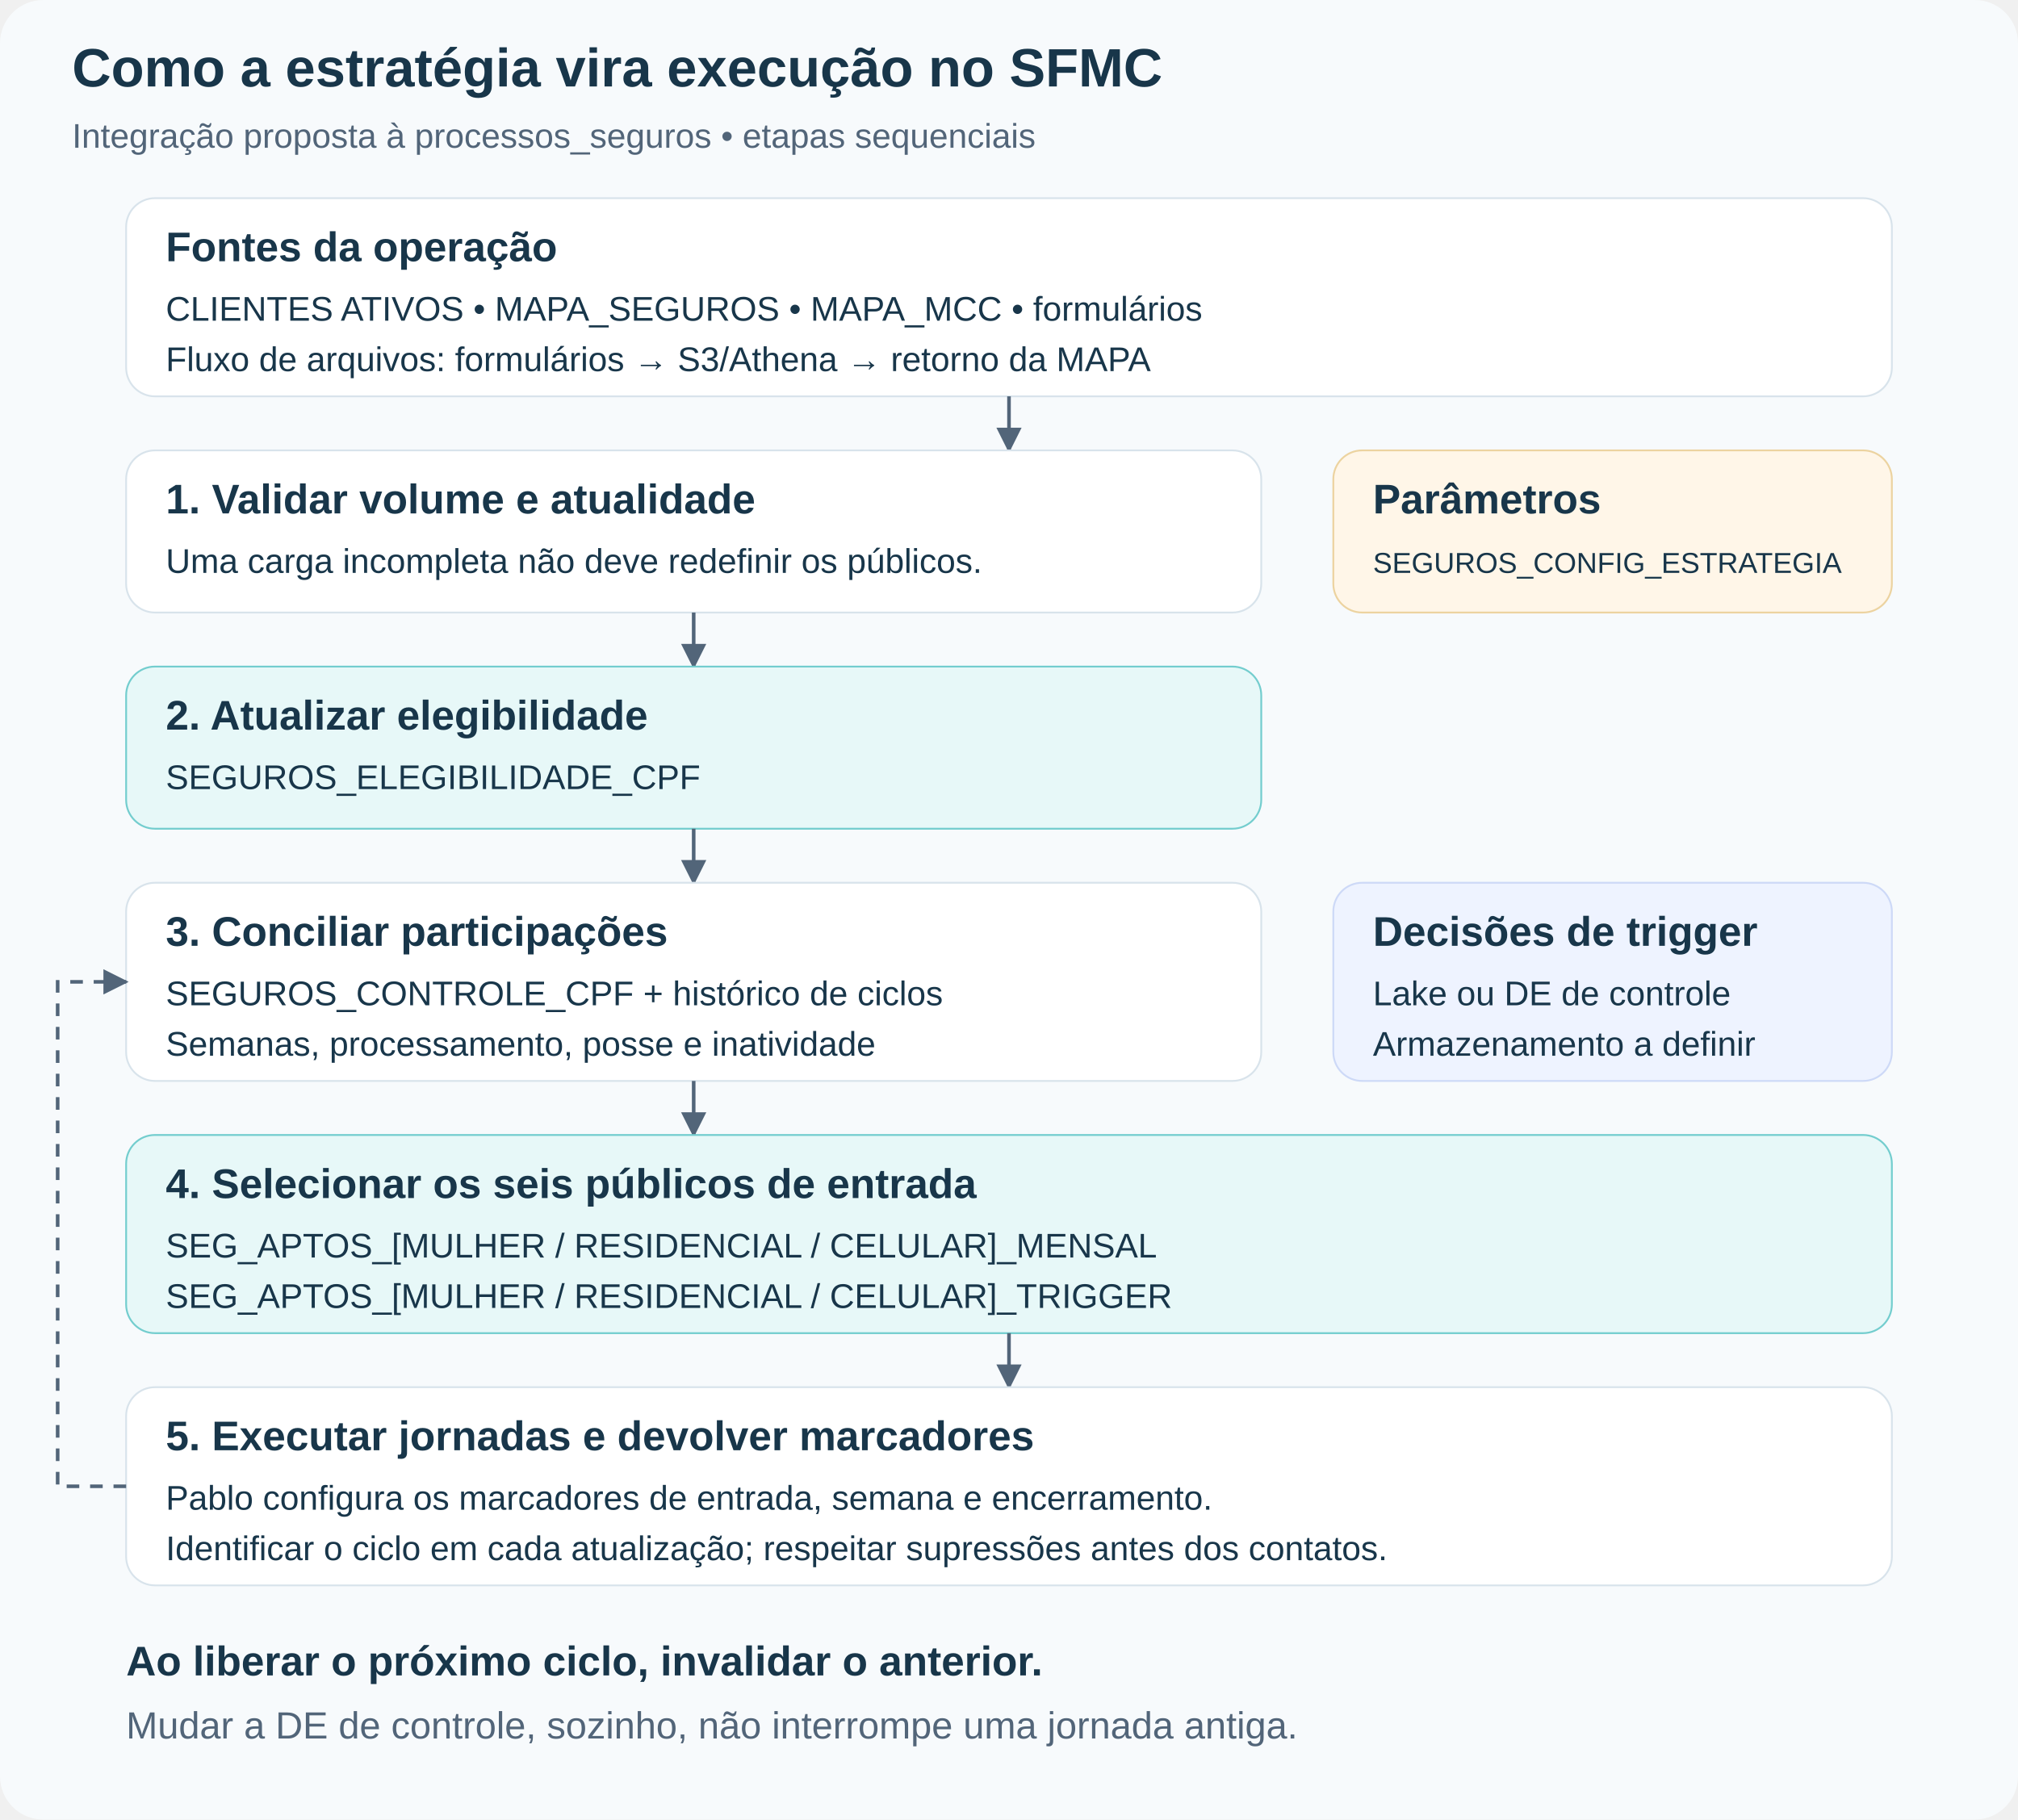
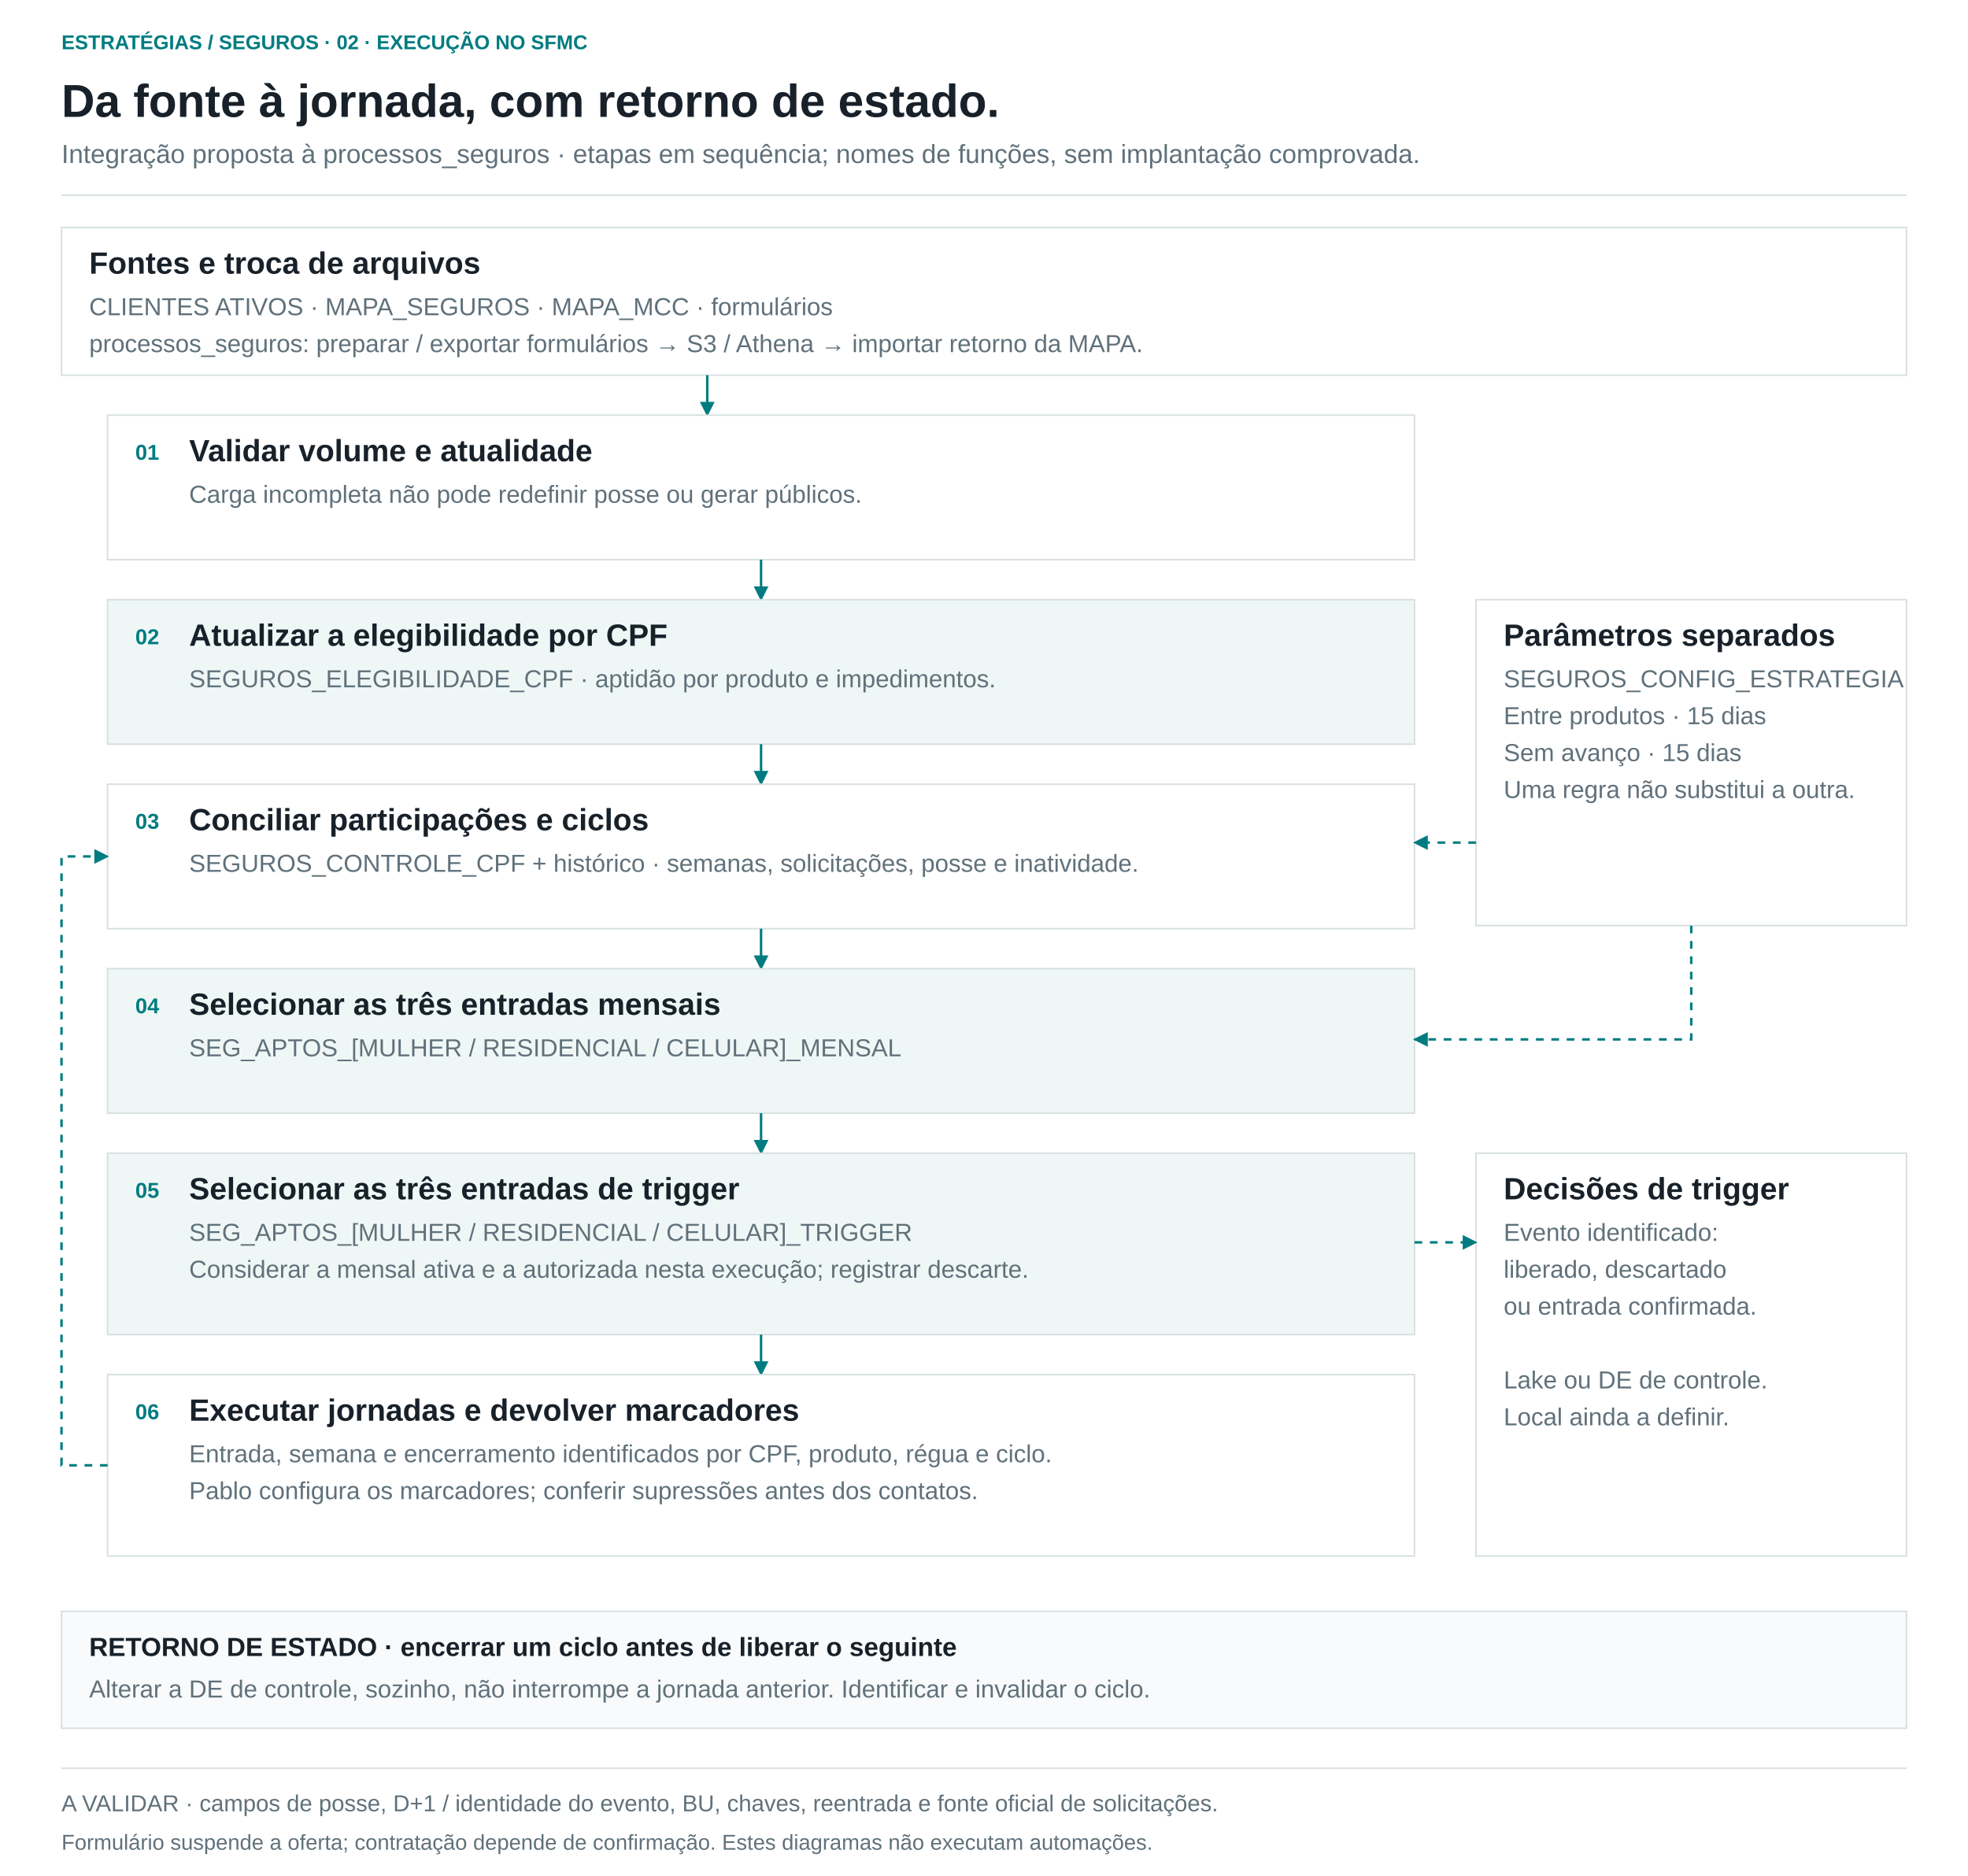
- <svg xmlns="http://www.w3.org/2000/svg" width="1120" height="1010" viewBox="0 0 1120 1010" style="max-width:100%;height:auto" role="img" aria-labelledby="title desc">
+ <svg xmlns="http://www.w3.org/2000/svg" width="1280" height="1220" viewBox="0 0 1280 1220" role="img" aria-labelledby="title desc">
  <defs>
-     <marker id="arrow" viewBox="0 0 10 10" refX="9" refY="5" markerWidth="7" markerHeight="7" orient="auto-start-reverse">
-       <path d="M0 0L10 5L0 10Z" fill="#526579" />
+     <marker id="arrow" viewBox="0 0 10 10" refX="9" refY="5" markerWidth="6" markerHeight="6" orient="auto-start-reverse">
+       <path d="M0 0L10 5L0 10Z" fill="#007c80" />
    </marker>
  </defs>
-   <rect width="1120" height="1010" rx="24" fill="#f7fafc" />
-   <text x="40" y="48" font-family="Arial, sans-serif" font-size="30" font-weight="700" text-anchor="start" fill="#18364a">Como a estratégia vira execução no SFMC</text>
-   <text x="40" y="82" font-family="Arial, sans-serif" font-size="19" font-weight="400" text-anchor="start" fill="#526579">Integração proposta à processos_seguros • etapas sequenciais</text>
-   <rect x="70" y="110" width="980" height="110" rx="16" fill="#ffffff" stroke="#d8e3eb" />
-   <text x="92" y="145" font-family="Arial, sans-serif" font-size="23" font-weight="700" text-anchor="start" fill="#18364a">Fontes da operação</text>
-   <text x="92" y="178" font-family="Arial, sans-serif" font-size="19" font-weight="400" text-anchor="start" fill="#18364a">CLIENTES ATIVOS • MAPA_SEGUROS • MAPA_MCC • formulários</text>
-   <text x="92" y="206" font-family="Arial, sans-serif" font-size="19" font-weight="400" text-anchor="start" fill="#18364a">Fluxo de arquivos: formulários → S3/Athena → retorno da MAPA</text>
-   <path d="M560 220V250" fill="none" stroke="#526579" stroke-width="2" marker-end="url(#arrow)" />
-   <rect x="70" y="250" width="630" height="90" rx="16" fill="#ffffff" stroke="#d8e3eb" />
-   <text x="92" y="285" font-family="Arial, sans-serif" font-size="23" font-weight="700" text-anchor="start" fill="#18364a">1. Validar volume e atualidade</text>
-   <text x="92" y="318" font-family="Arial, sans-serif" font-size="19" font-weight="400" text-anchor="start" fill="#18364a">Uma carga incompleta não deve redefinir os públicos.</text>
-   <rect x="740" y="250" width="310" height="90" rx="16" fill="#fff6e8" stroke="#ecd3a0" />
-   <text x="762" y="285" font-family="Arial, sans-serif" font-size="23" font-weight="700" text-anchor="start" fill="#18364a">Parâmetros</text>
-   <text x="762" y="318" font-family="Arial, sans-serif" font-size="16" font-weight="400" text-anchor="start" fill="#18364a">SEGUROS_CONFIG_ESTRATEGIA</text>
-   <path d="M385 340V370" fill="none" stroke="#526579" stroke-width="2" marker-end="url(#arrow)" />
-   <rect x="70" y="370" width="630" height="90" rx="16" fill="#e7f8f8" stroke="#73cdce" />
-   <text x="92" y="405" font-family="Arial, sans-serif" font-size="23" font-weight="700" text-anchor="start" fill="#18364a">2. Atualizar elegibilidade</text>
-   <text x="92" y="438" font-family="Arial, sans-serif" font-size="19" font-weight="400" text-anchor="start" fill="#18364a">SEGUROS_ELEGIBILIDADE_CPF</text>
-   <path d="M385 460V490" fill="none" stroke="#526579" stroke-width="2" marker-end="url(#arrow)" />
-   <rect x="70" y="490" width="630" height="110" rx="16" fill="#ffffff" stroke="#d8e3eb" />
-   <text x="92" y="525" font-family="Arial, sans-serif" font-size="23" font-weight="700" text-anchor="start" fill="#18364a">3. Conciliar participações</text>
-   <text x="92" y="558" font-family="Arial, sans-serif" font-size="19" font-weight="400" text-anchor="start" fill="#18364a">SEGUROS_CONTROLE_CPF + histórico de ciclos</text>
-   <text x="92" y="586" font-family="Arial, sans-serif" font-size="19" font-weight="400" text-anchor="start" fill="#18364a">Semanas, processamento, posse e inatividade</text>
-   <rect x="740" y="490" width="310" height="110" rx="16" fill="#eef3ff" stroke="#cdd9f7" />
-   <text x="762" y="525" font-family="Arial, sans-serif" font-size="23" font-weight="700" text-anchor="start" fill="#18364a">Decisões de trigger</text>
-   <text x="762" y="558" font-family="Arial, sans-serif" font-size="19" font-weight="400" text-anchor="start" fill="#18364a">Lake ou DE de controle</text>
-   <text x="762" y="586" font-family="Arial, sans-serif" font-size="19" font-weight="400" text-anchor="start" fill="#18364a">Armazenamento a definir</text>
-   <path d="M385 600V630" fill="none" stroke="#526579" stroke-width="2" marker-end="url(#arrow)" />
-   <rect x="70" y="630" width="980" height="110" rx="16" fill="#e7f8f8" stroke="#73cdce" />
-   <text x="92" y="665" font-family="Arial, sans-serif" font-size="23" font-weight="700" text-anchor="start" fill="#18364a">4. Selecionar os seis públicos de entrada</text>
-   <text x="92" y="698" font-family="Arial, sans-serif" font-size="19" font-weight="400" text-anchor="start" fill="#18364a">SEG_APTOS_[MULHER / RESIDENCIAL / CELULAR]_MENSAL</text>
-   <text x="92" y="726" font-family="Arial, sans-serif" font-size="19" font-weight="400" text-anchor="start" fill="#18364a">SEG_APTOS_[MULHER / RESIDENCIAL / CELULAR]_TRIGGER</text>
-   <path d="M560 740V770" fill="none" stroke="#526579" stroke-width="2" marker-end="url(#arrow)" />
-   <rect x="70" y="770" width="980" height="110" rx="16" fill="#ffffff" stroke="#d8e3eb" />
-   <text x="92" y="805" font-family="Arial, sans-serif" font-size="23" font-weight="700" text-anchor="start" fill="#18364a">5. Executar jornadas e devolver marcadores</text>
-   <text x="92" y="838" font-family="Arial, sans-serif" font-size="19" font-weight="400" text-anchor="start" fill="#18364a">Pablo configura os marcadores de entrada, semana e encerramento.</text>
-   <text x="92" y="866" font-family="Arial, sans-serif" font-size="19" font-weight="400" text-anchor="start" fill="#18364a">Identificar o ciclo em cada atualização; respeitar supressões antes dos contatos.</text>
-   <path d="M70 825H32V545H70" fill="none" stroke="#526579" stroke-width="2" stroke-dasharray="7 6" marker-end="url(#arrow)" />
-   <text x="70" y="930" font-family="Arial, sans-serif" font-size="23" font-weight="700" text-anchor="start" fill="#18364a">Ao liberar o próximo ciclo, invalidar o anterior.</text>
-   <text x="70" y="965" font-family="Arial, sans-serif" font-size="21" font-weight="400" text-anchor="start" fill="#526579">Mudar a DE de controle, sozinho, não interrompe uma jornada antiga.</text>
+   <rect width="1280" height="1220" fill="#fff" />
+   <text x="40" y="32" font-family="Segoe UI,Arial,sans-serif" font-size="13" font-weight="600" fill="#007c80">ESTRATÉGIAS / SEGUROS · 02 · EXECUÇÃO NO SFMC</text>
+   <text x="40" y="76" font-family="Segoe UI,Arial,sans-serif" font-size="30" font-weight="700" fill="#18212a">Da fonte à jornada, com retorno de estado.</text>
+   <text x="40" y="106" font-family="Segoe UI,Arial,sans-serif" font-size="17" font-weight="400" fill="#60717b">Integração proposta à processos_seguros · etapas em sequência; nomes de funções, sem implantação comprovada.</text>
+   <path d="M40 127H1240" stroke="#d7dfe2" />
+   <rect x="40" y="148" width="1200" height="96" fill="#fff" stroke="#d7dfe2" />
+   <text x="58" y="178" font-family="Segoe UI,Arial,sans-serif" font-size="20" font-weight="600" fill="#18212a">Fontes e troca de arquivos</text>
+   <text x="58" y="205" font-family="Segoe UI,Arial,sans-serif" font-size="16" font-weight="400" fill="#60717b">CLIENTES ATIVOS · MAPA_SEGUROS · MAPA_MCC · formulários</text>
+   <text x="58" y="229" font-family="Segoe UI,Arial,sans-serif" font-size="16" font-weight="400" fill="#60717b">processos_seguros: preparar / exportar formulários → S3 / Athena → importar retorno da MAPA.</text>
+   <path d="M460 244V270" fill="none" stroke="#007c80" stroke-width="1.6" marker-end="url(#arrow)" />
+   <rect x="70" y="270" width="850" height="94" fill="#fff" stroke="#d7dfe2" />
+   <text x="88" y="299" font-family="Segoe UI,Arial,sans-serif" font-size="14" font-weight="600" fill="#007c80">01</text>
+   <text x="123" y="300" font-family="Segoe UI,Arial,sans-serif" font-size="20" font-weight="600" fill="#18212a">Validar volume e atualidade</text>
+   <text x="123" y="327" font-family="Segoe UI,Arial,sans-serif" font-size="16" font-weight="400" fill="#60717b">Carga incompleta não pode redefinir posse ou gerar públicos.</text>
+   <path d="M495 364V390" fill="none" stroke="#007c80" stroke-width="1.6" marker-end="url(#arrow)" />
+   <rect x="70" y="390" width="850" height="94" fill="#eff7f6" stroke="#d7dfe2" />
+   <text x="88" y="419" font-family="Segoe UI,Arial,sans-serif" font-size="14" font-weight="600" fill="#007c80">02</text>
+   <text x="123" y="420" font-family="Segoe UI,Arial,sans-serif" font-size="20" font-weight="600" fill="#18212a">Atualizar a elegibilidade por CPF</text>
+   <text x="123" y="447" font-family="Segoe UI,Arial,sans-serif" font-size="16" font-weight="400" fill="#60717b">SEGUROS_ELEGIBILIDADE_CPF · aptidão por produto e impedimentos.</text>
+   <path d="M495 484V510" fill="none" stroke="#007c80" stroke-width="1.6" marker-end="url(#arrow)" />
+   <rect x="70" y="510" width="850" height="94" fill="#fff" stroke="#d7dfe2" />
+   <text x="88" y="539" font-family="Segoe UI,Arial,sans-serif" font-size="14" font-weight="600" fill="#007c80">03</text>
+   <text x="123" y="540" font-family="Segoe UI,Arial,sans-serif" font-size="20" font-weight="600" fill="#18212a">Conciliar participações e ciclos</text>
+   <text x="123" y="567" font-family="Segoe UI,Arial,sans-serif" font-size="16" font-weight="400" fill="#60717b">SEGUROS_CONTROLE_CPF + histórico · semanas, solicitações, posse e inatividade.</text>
+   <path d="M495 604V630" fill="none" stroke="#007c80" stroke-width="1.6" marker-end="url(#arrow)" />
+   <rect x="70" y="630" width="850" height="94" fill="#eff7f6" stroke="#d7dfe2" />
+   <text x="88" y="659" font-family="Segoe UI,Arial,sans-serif" font-size="14" font-weight="600" fill="#007c80">04</text>
+   <text x="123" y="660" font-family="Segoe UI,Arial,sans-serif" font-size="20" font-weight="600" fill="#18212a">Selecionar as três entradas mensais</text>
+   <text x="123" y="687" font-family="Segoe UI,Arial,sans-serif" font-size="16" font-weight="400" fill="#60717b">SEG_APTOS_[MULHER / RESIDENCIAL / CELULAR]_MENSAL</text>
+   <path d="M495 724V750" fill="none" stroke="#007c80" stroke-width="1.6" marker-end="url(#arrow)" />
+   <rect x="70" y="750" width="850" height="118" fill="#eff7f6" stroke="#d7dfe2" />
+   <text x="88" y="779" font-family="Segoe UI,Arial,sans-serif" font-size="14" font-weight="600" fill="#007c80">05</text>
+   <text x="123" y="780" font-family="Segoe UI,Arial,sans-serif" font-size="20" font-weight="600" fill="#18212a">Selecionar as três entradas de trigger</text>
+   <text x="123" y="807" font-family="Segoe UI,Arial,sans-serif" font-size="16" font-weight="400" fill="#60717b">SEG_APTOS_[MULHER / RESIDENCIAL / CELULAR]_TRIGGER</text>
+   <text x="123" y="831" font-family="Segoe UI,Arial,sans-serif" font-size="16" font-weight="400" fill="#60717b">Considerar a mensal ativa e a autorizada nesta execução; registrar descarte.</text>
+   <path d="M495 868V894" fill="none" stroke="#007c80" stroke-width="1.6" marker-end="url(#arrow)" />
+   <rect x="70" y="894" width="850" height="118" fill="#fff" stroke="#d7dfe2" />
+   <text x="88" y="923" font-family="Segoe UI,Arial,sans-serif" font-size="14" font-weight="600" fill="#007c80">06</text>
+   <text x="123" y="924" font-family="Segoe UI,Arial,sans-serif" font-size="20" font-weight="600" fill="#18212a">Executar jornadas e devolver marcadores</text>
+   <text x="123" y="951" font-family="Segoe UI,Arial,sans-serif" font-size="16" font-weight="400" fill="#60717b">Entrada, semana e encerramento identificados por CPF, produto, régua e ciclo.</text>
+   <text x="123" y="975" font-family="Segoe UI,Arial,sans-serif" font-size="16" font-weight="400" fill="#60717b">Pablo configura os marcadores; conferir supressões antes dos contatos.</text>
+   <path d="M70 953H40V557H70" fill="none" stroke="#007c80" stroke-width="1.6" stroke-dasharray="5 5" marker-end="url(#arrow)" />
+   <rect x="960" y="390" width="280" height="212" fill="#fff" stroke="#d7dfe2" />
+   <text x="978" y="420" font-family="Segoe UI,Arial,sans-serif" font-size="20" font-weight="600" fill="#18212a">Parâmetros separados</text>
+   <text x="978" y="447" font-family="Segoe UI,Arial,sans-serif" font-size="16" font-weight="400" fill="#60717b">SEGUROS_CONFIG_ESTRATEGIA</text>
+   <text x="978" y="471" font-family="Segoe UI,Arial,sans-serif" font-size="16" font-weight="400" fill="#60717b">Entre produtos · 15 dias</text>
+   <text x="978" y="495" font-family="Segoe UI,Arial,sans-serif" font-size="16" font-weight="400" fill="#60717b">Sem avanço · 15 dias</text>
+   <text x="978" y="519" font-family="Segoe UI,Arial,sans-serif" font-size="16" font-weight="400" fill="#60717b">Uma regra não substitui a outra.</text>
+   <path d="M960 548H920" fill="none" stroke="#007c80" stroke-width="1.6" stroke-dasharray="5 5" marker-end="url(#arrow)" />
+   <path d="M1100 602V676H920" fill="none" stroke="#007c80" stroke-width="1.6" stroke-dasharray="5 5" marker-end="url(#arrow)" />
+   <rect x="960" y="750" width="280" height="262" fill="#fff" stroke="#d7dfe2" />
+   <text x="978" y="780" font-family="Segoe UI,Arial,sans-serif" font-size="20" font-weight="600" fill="#18212a">Decisões de trigger</text>
+   <text x="978" y="807" font-family="Segoe UI,Arial,sans-serif" font-size="16" font-weight="400" fill="#60717b">Evento identificado:</text>
+   <text x="978" y="831" font-family="Segoe UI,Arial,sans-serif" font-size="16" font-weight="400" fill="#60717b">liberado, descartado</text>
+   <text x="978" y="855" font-family="Segoe UI,Arial,sans-serif" font-size="16" font-weight="400" fill="#60717b">ou entrada confirmada.</text>
+   <text x="978" y="879" font-family="Segoe UI,Arial,sans-serif" font-size="16" font-weight="400" fill="#60717b" />
+   <text x="978" y="903" font-family="Segoe UI,Arial,sans-serif" font-size="16" font-weight="400" fill="#60717b">Lake ou DE de controle.</text>
+   <text x="978" y="927" font-family="Segoe UI,Arial,sans-serif" font-size="16" font-weight="400" fill="#60717b">Local ainda a definir.</text>
+   <path d="M920 808H960" fill="none" stroke="#007c80" stroke-width="1.6" stroke-dasharray="5 5" marker-end="url(#arrow)" />
+   <rect x="40" y="1048" width="1200" height="76" fill="#f8fafb" stroke="#d7dfe2" />
+   <text x="58" y="1077" font-family="Segoe UI,Arial,sans-serif" font-size="17" font-weight="600" fill="#18212a">RETORNO DE ESTADO · encerrar um ciclo antes de liberar o seguinte</text>
+   <text x="58" y="1104" font-family="Segoe UI,Arial,sans-serif" font-size="16" font-weight="400" fill="#60717b">Alterar a DE de controle, sozinho, não interrompe a jornada anterior. Identificar e invalidar o ciclo.</text>
+   <path d="M40 1150H1240" stroke="#d7dfe2" />
+   <text x="40" y="1178" font-family="Segoe UI,Arial,sans-serif" font-size="15" font-weight="400" fill="#60717b">A VALIDAR · campos de posse, D+1 / identidade do evento, BU, chaves, reentrada e fonte oficial de solicitações.</text>
+   <text x="40" y="1203" font-family="Segoe UI,Arial,sans-serif" font-size="14" font-weight="400" fill="#60717b">Formulário suspende a oferta; contratação depende de confirmação. Estes diagramas não executam automações.</text>
</svg>
